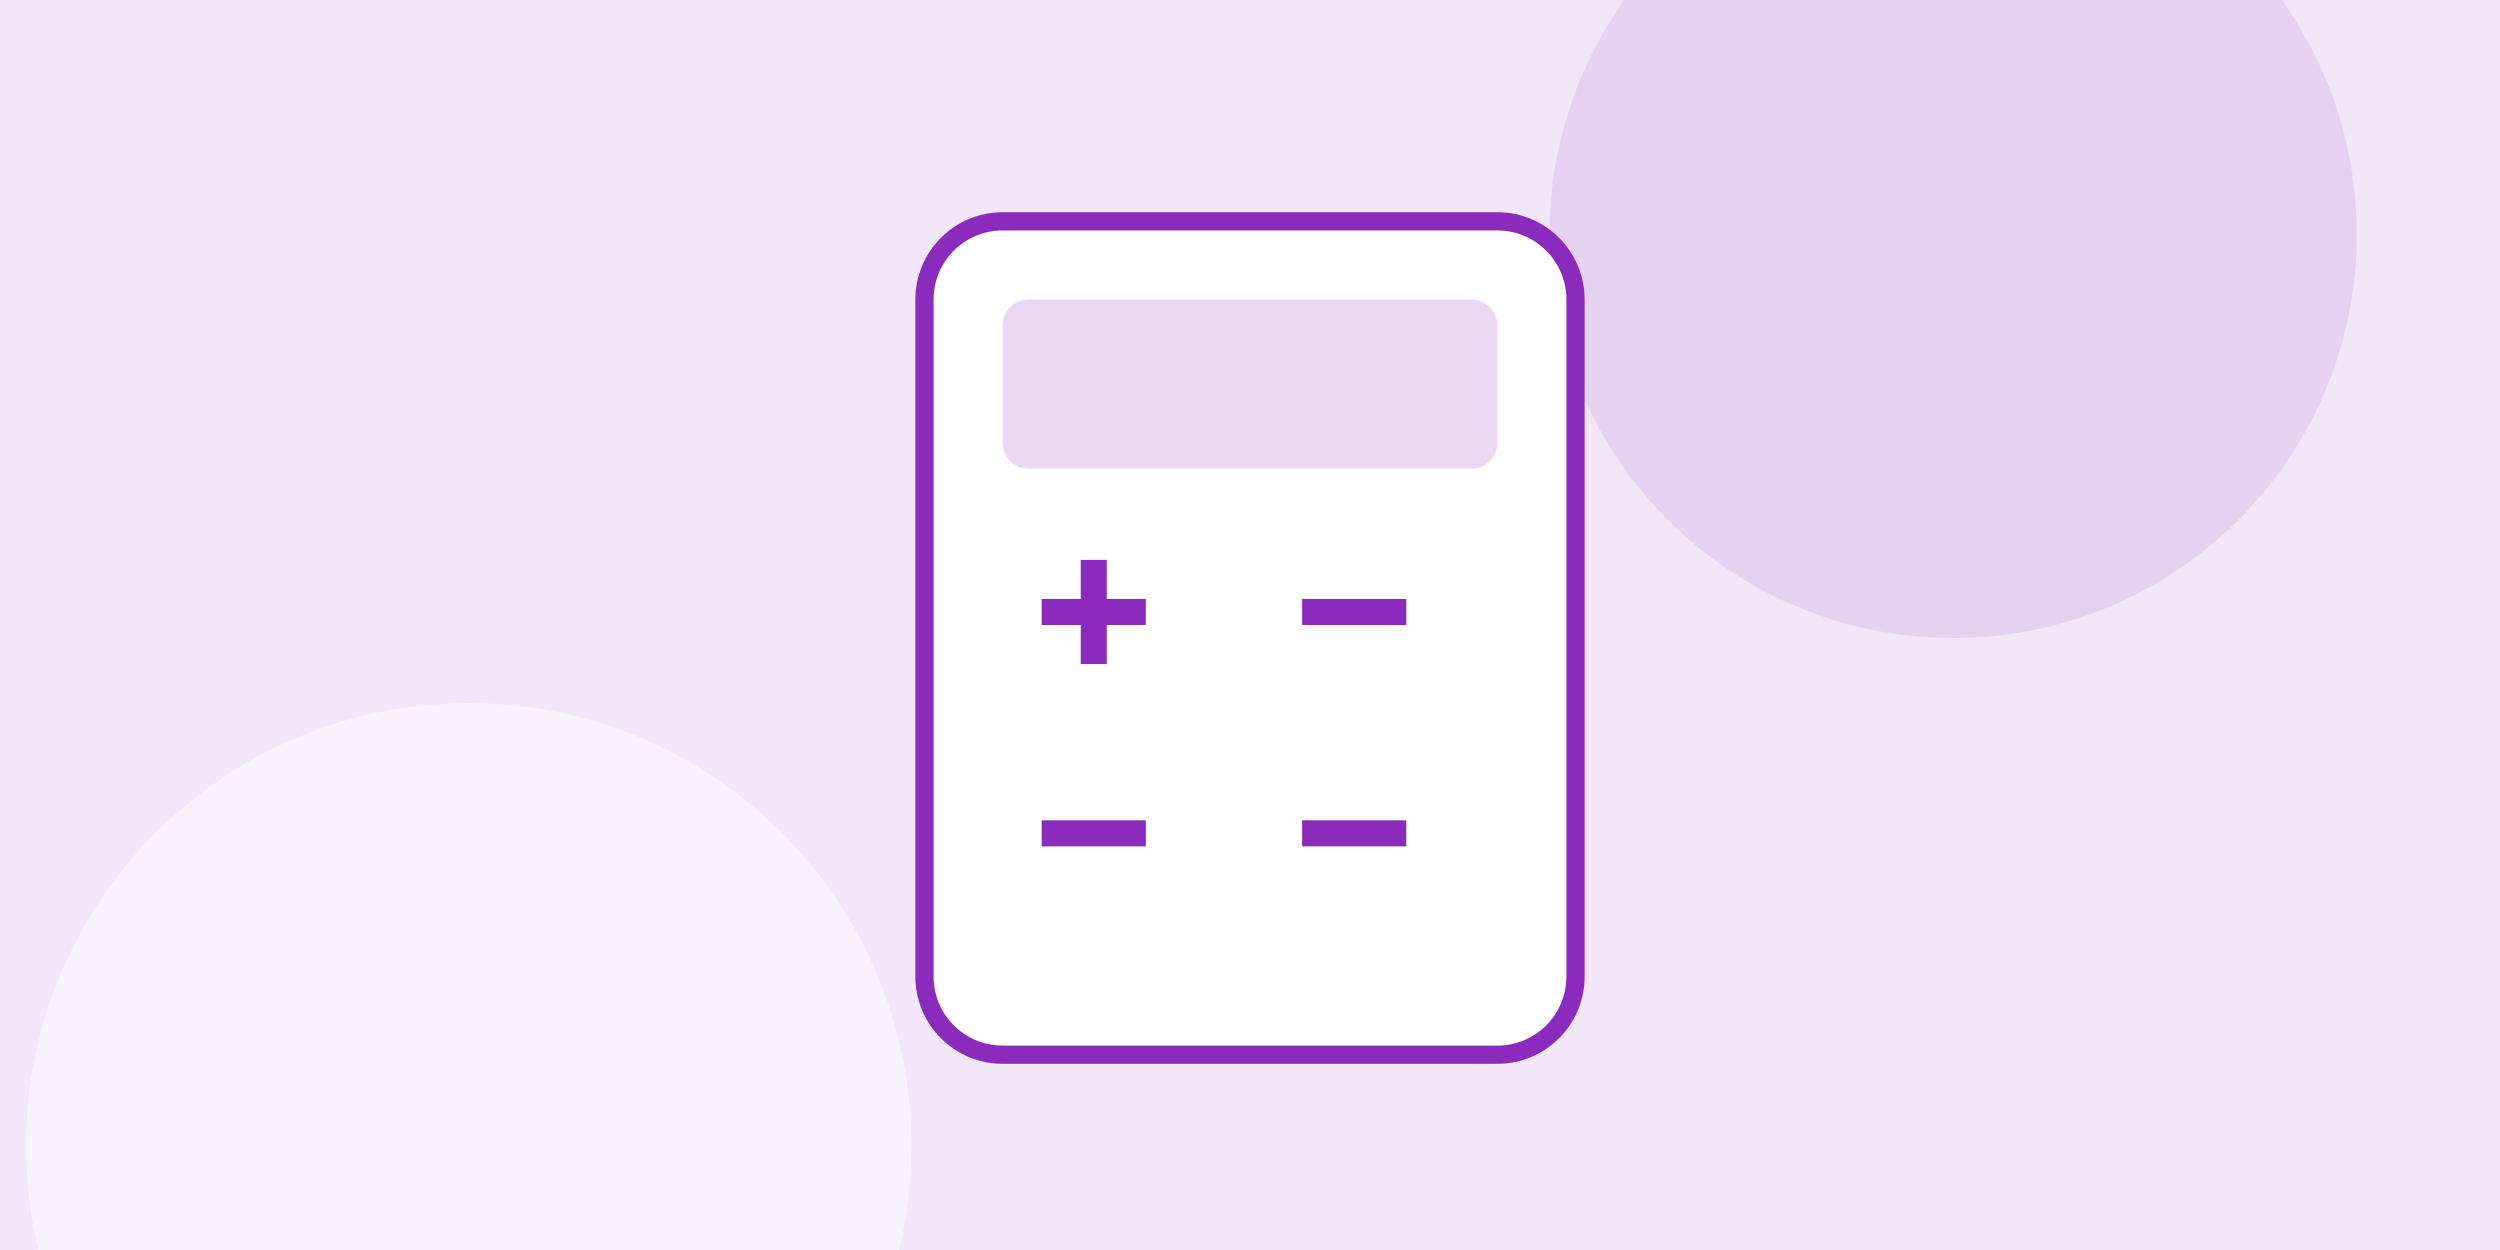
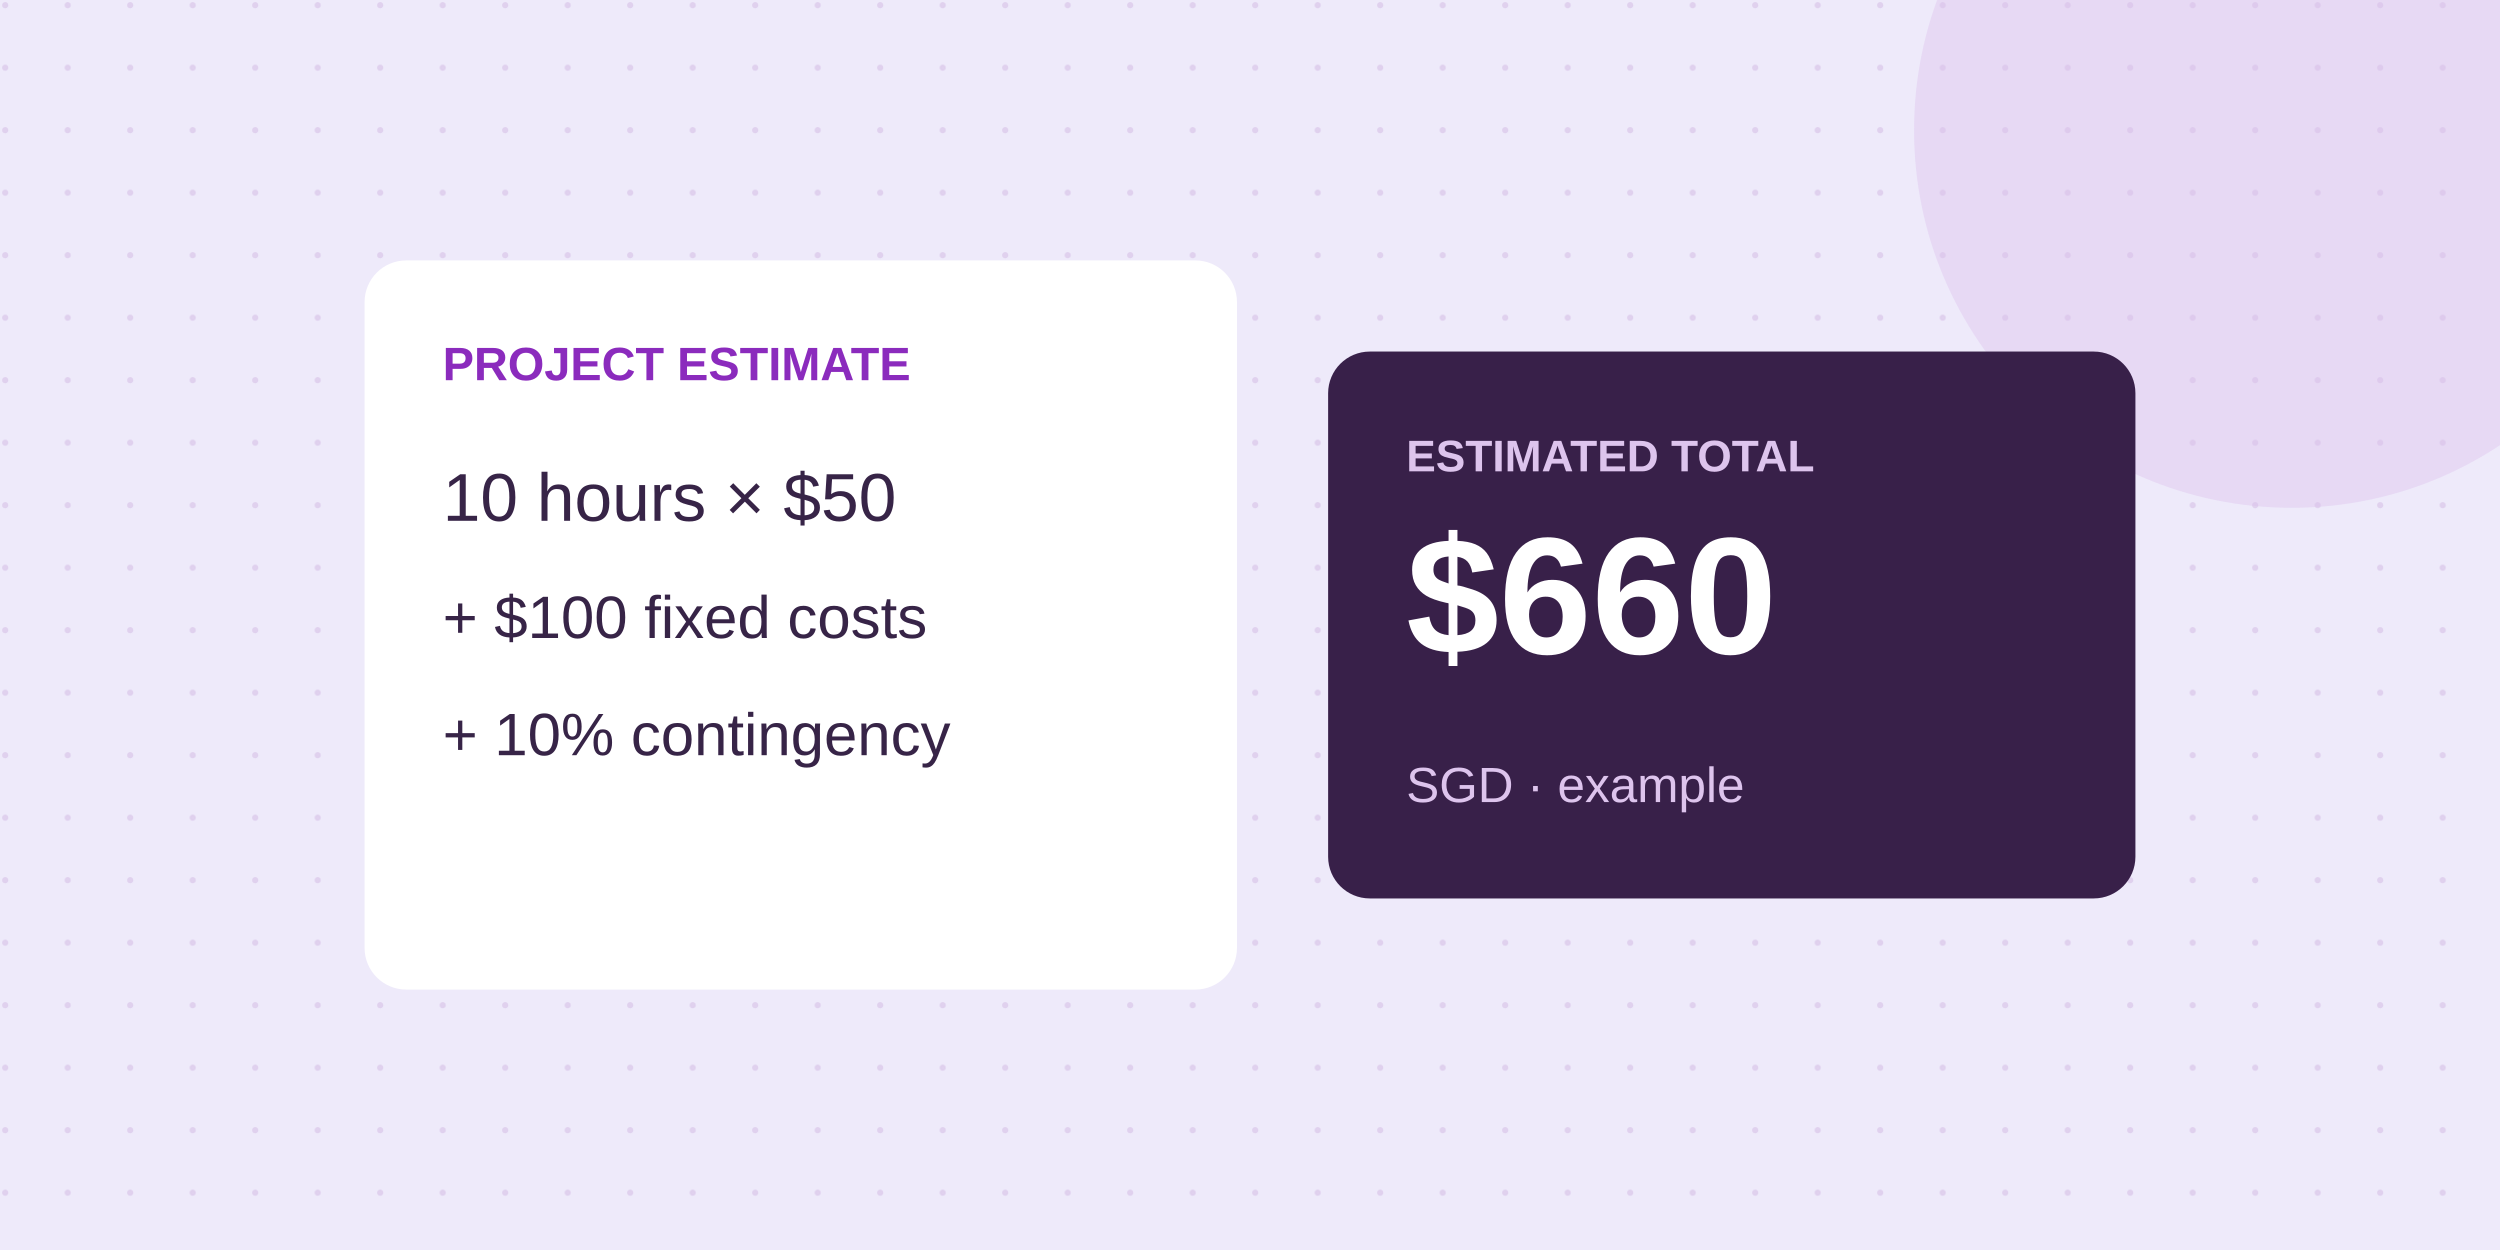
<svg xmlns="http://www.w3.org/2000/svg" viewBox="0 0 960 480">
-   <rect width="960" height="480" fill="#f1e7f8" />
-   <circle cx="750" cy="90" r="155" fill="#e5d2f0" />
-   <circle cx="180" cy="440" r="170" fill="#f8f2fc" />
-   <rect x="355" y="85" width="250" height="320" rx="30" fill="white" stroke="#8b2bbd" stroke-width="7" />
-   <rect x="385" y="115" width="190" height="65" rx="10" fill="#ead8f3" />
-   <path d="M400 235h40m-20-20v40m80-20h40m-140 85h40m60 0h40" stroke="#8b2bbd" stroke-width="10" />
+   <defs>
+     <pattern id="dots" width="24" height="24" patternUnits="userSpaceOnUse">
+       <circle cx="2" cy="2" r="1.2" fill="#b990cf" opacity=".28" />
+     </pattern>
+   </defs>
+   <rect width="960" height="480" fill="#eeeafa" />
+   <rect width="960" height="480" fill="url(#dots)" />
+   <circle cx="880" cy="50" r="145" fill="#dcc0ec" opacity=".4" />
+   <rect x="140" y="100" width="335" height="280" rx="16" fill="#fff" />
+   <text x="170" y="146" font-family="Arial,sans-serif" font-size="18" fill="#8b2bbd" font-weight="700">PROJECT ESTIMATE</text>
+   <text x="170" y="200" font-family="Arial,sans-serif" font-size="26" fill="#372447" font-weight="500">10 hours × $50</text>
+   <text x="170" y="245" font-family="Arial,sans-serif" font-size="23" fill="#372447" font-weight="500">+ $100 fixed costs</text>
+   <text x="170" y="290" font-family="Arial,sans-serif" font-size="23" fill="#372447" font-weight="500">+ 10% contingency</text>
+   <rect x="510" y="135" width="310" height="210" rx="16" fill="#382049" />
+   <text x="540" y="181" font-family="Arial,sans-serif" font-size="17" fill="#ddc4ed" font-weight="700">ESTIMATED TOTAL</text>
+   <text x="540" y="251" font-family="Arial,sans-serif" font-size="64" fill="#fff" font-weight="700">$660</text>
+   <text x="540" y="308" font-family="Arial,sans-serif" font-size="19" fill="#ddc4ed" font-weight="500">SGD · example</text>
</svg>
